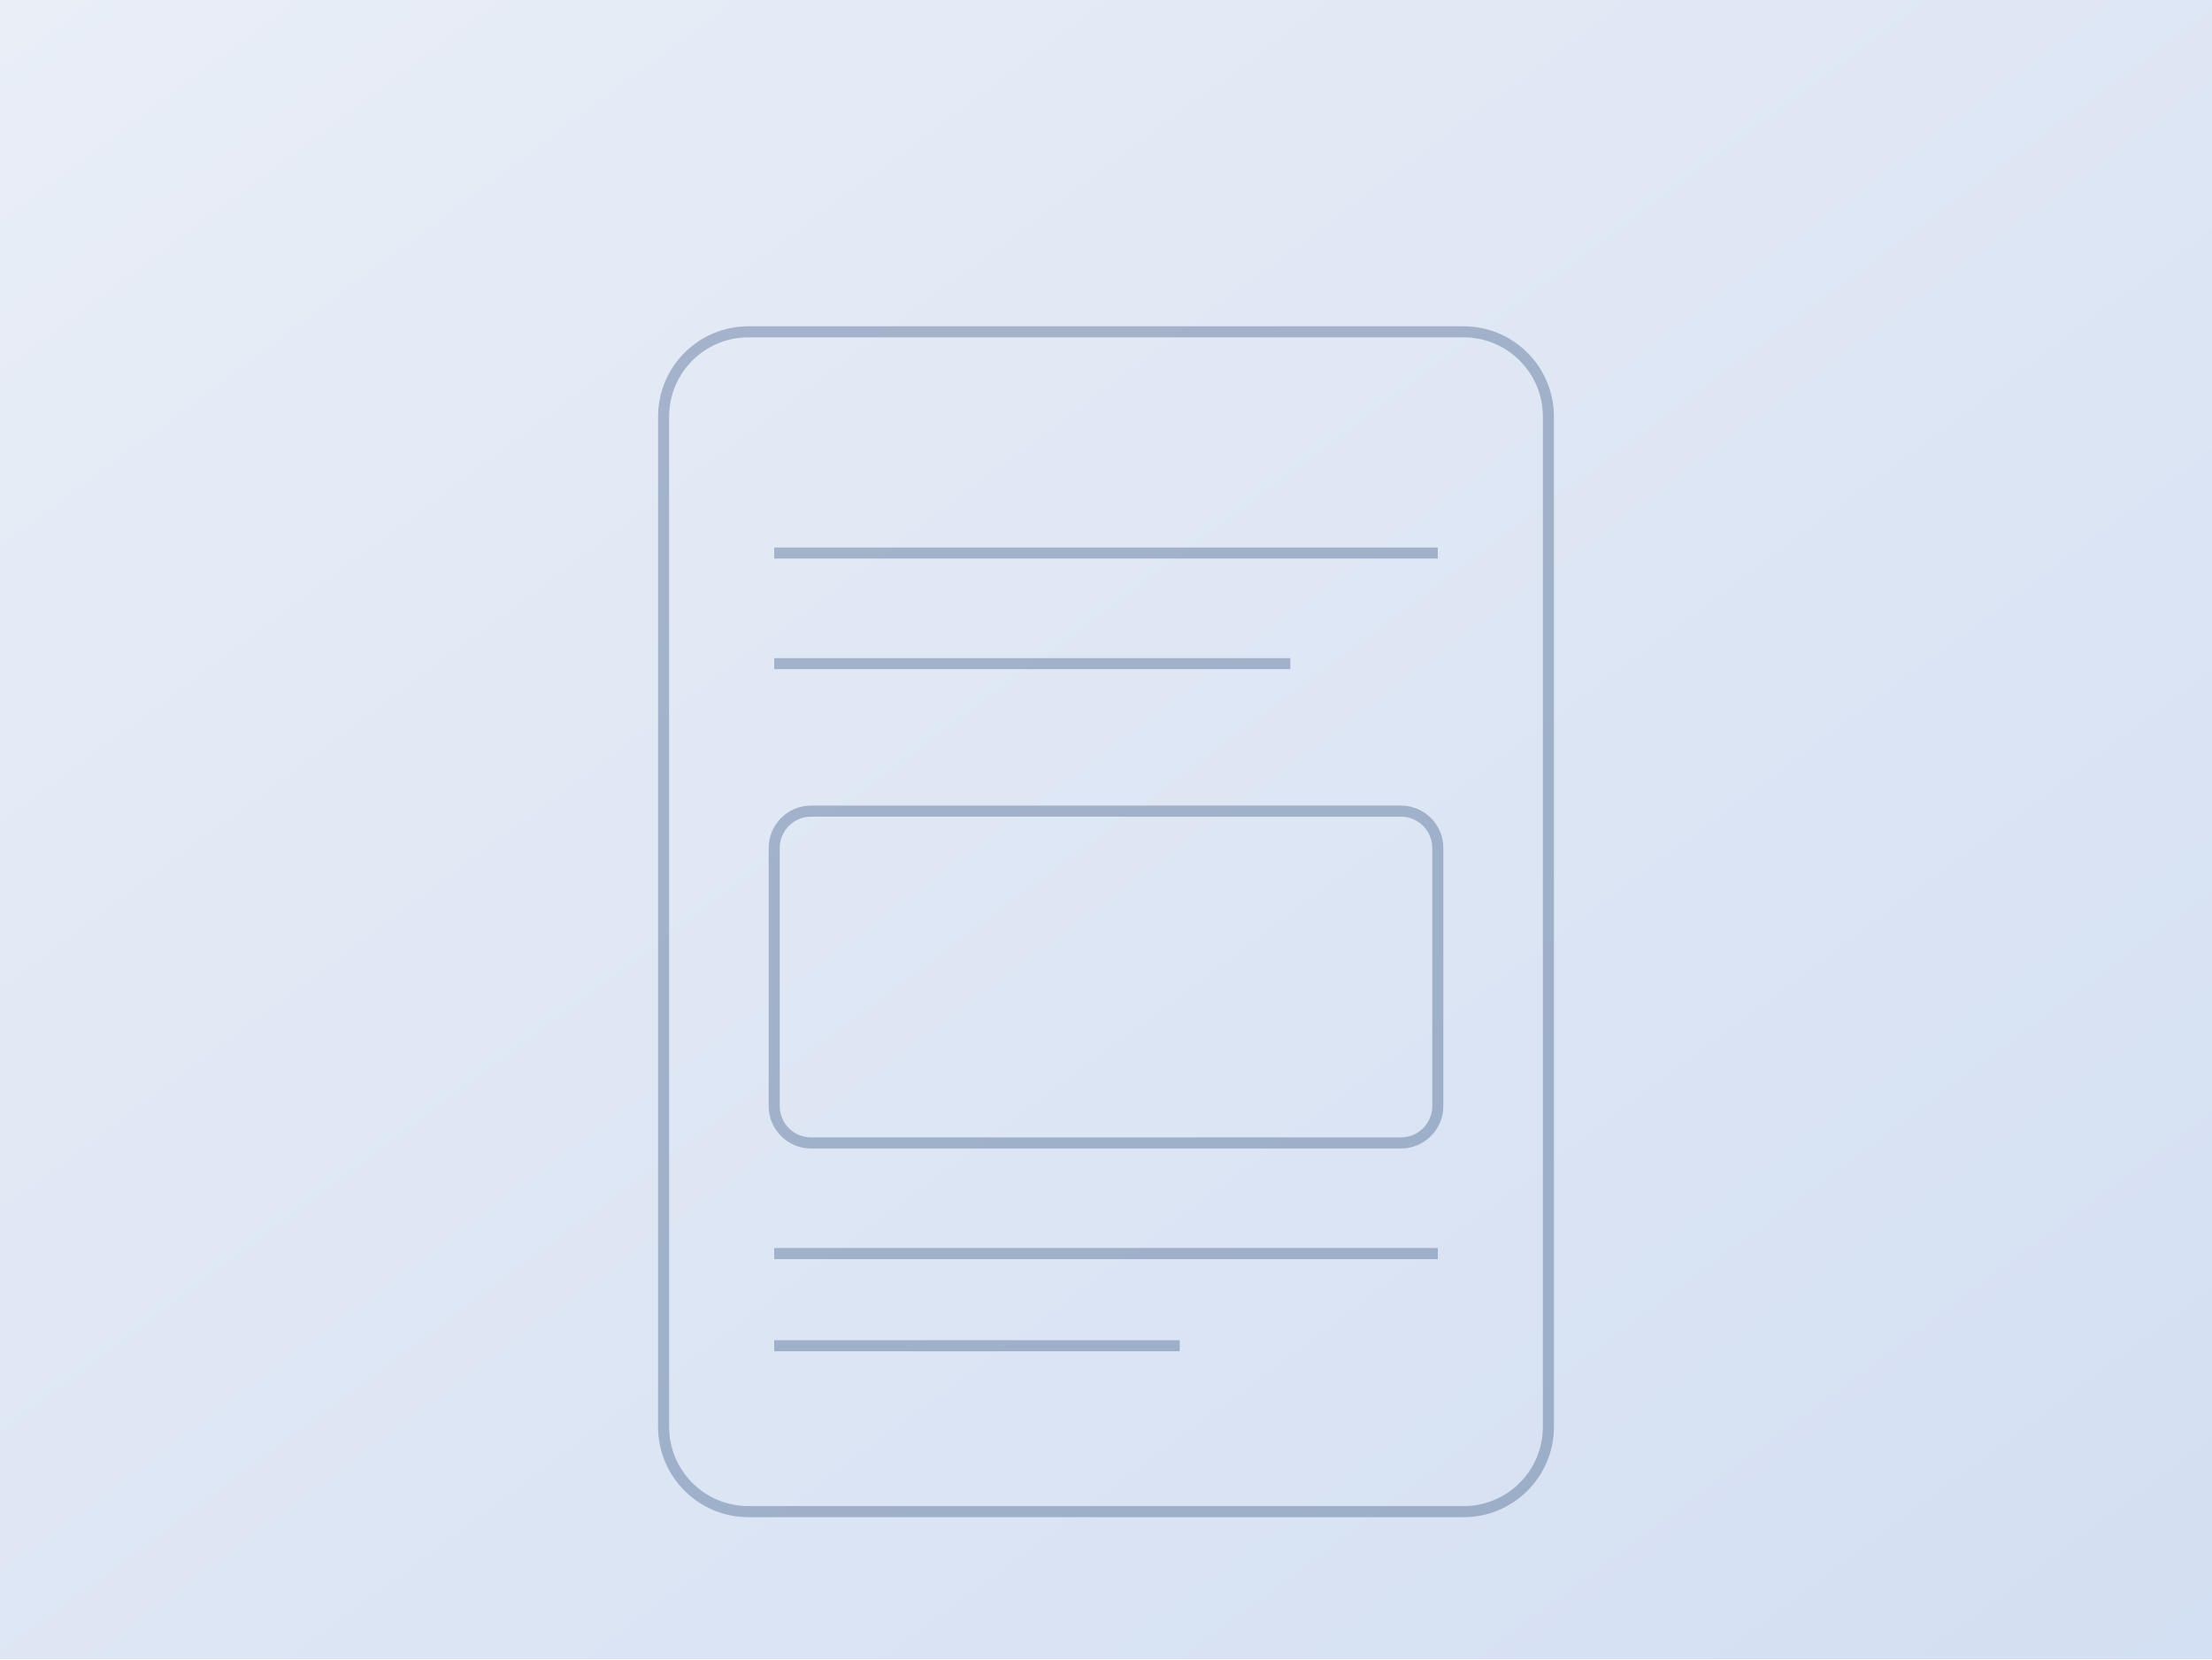
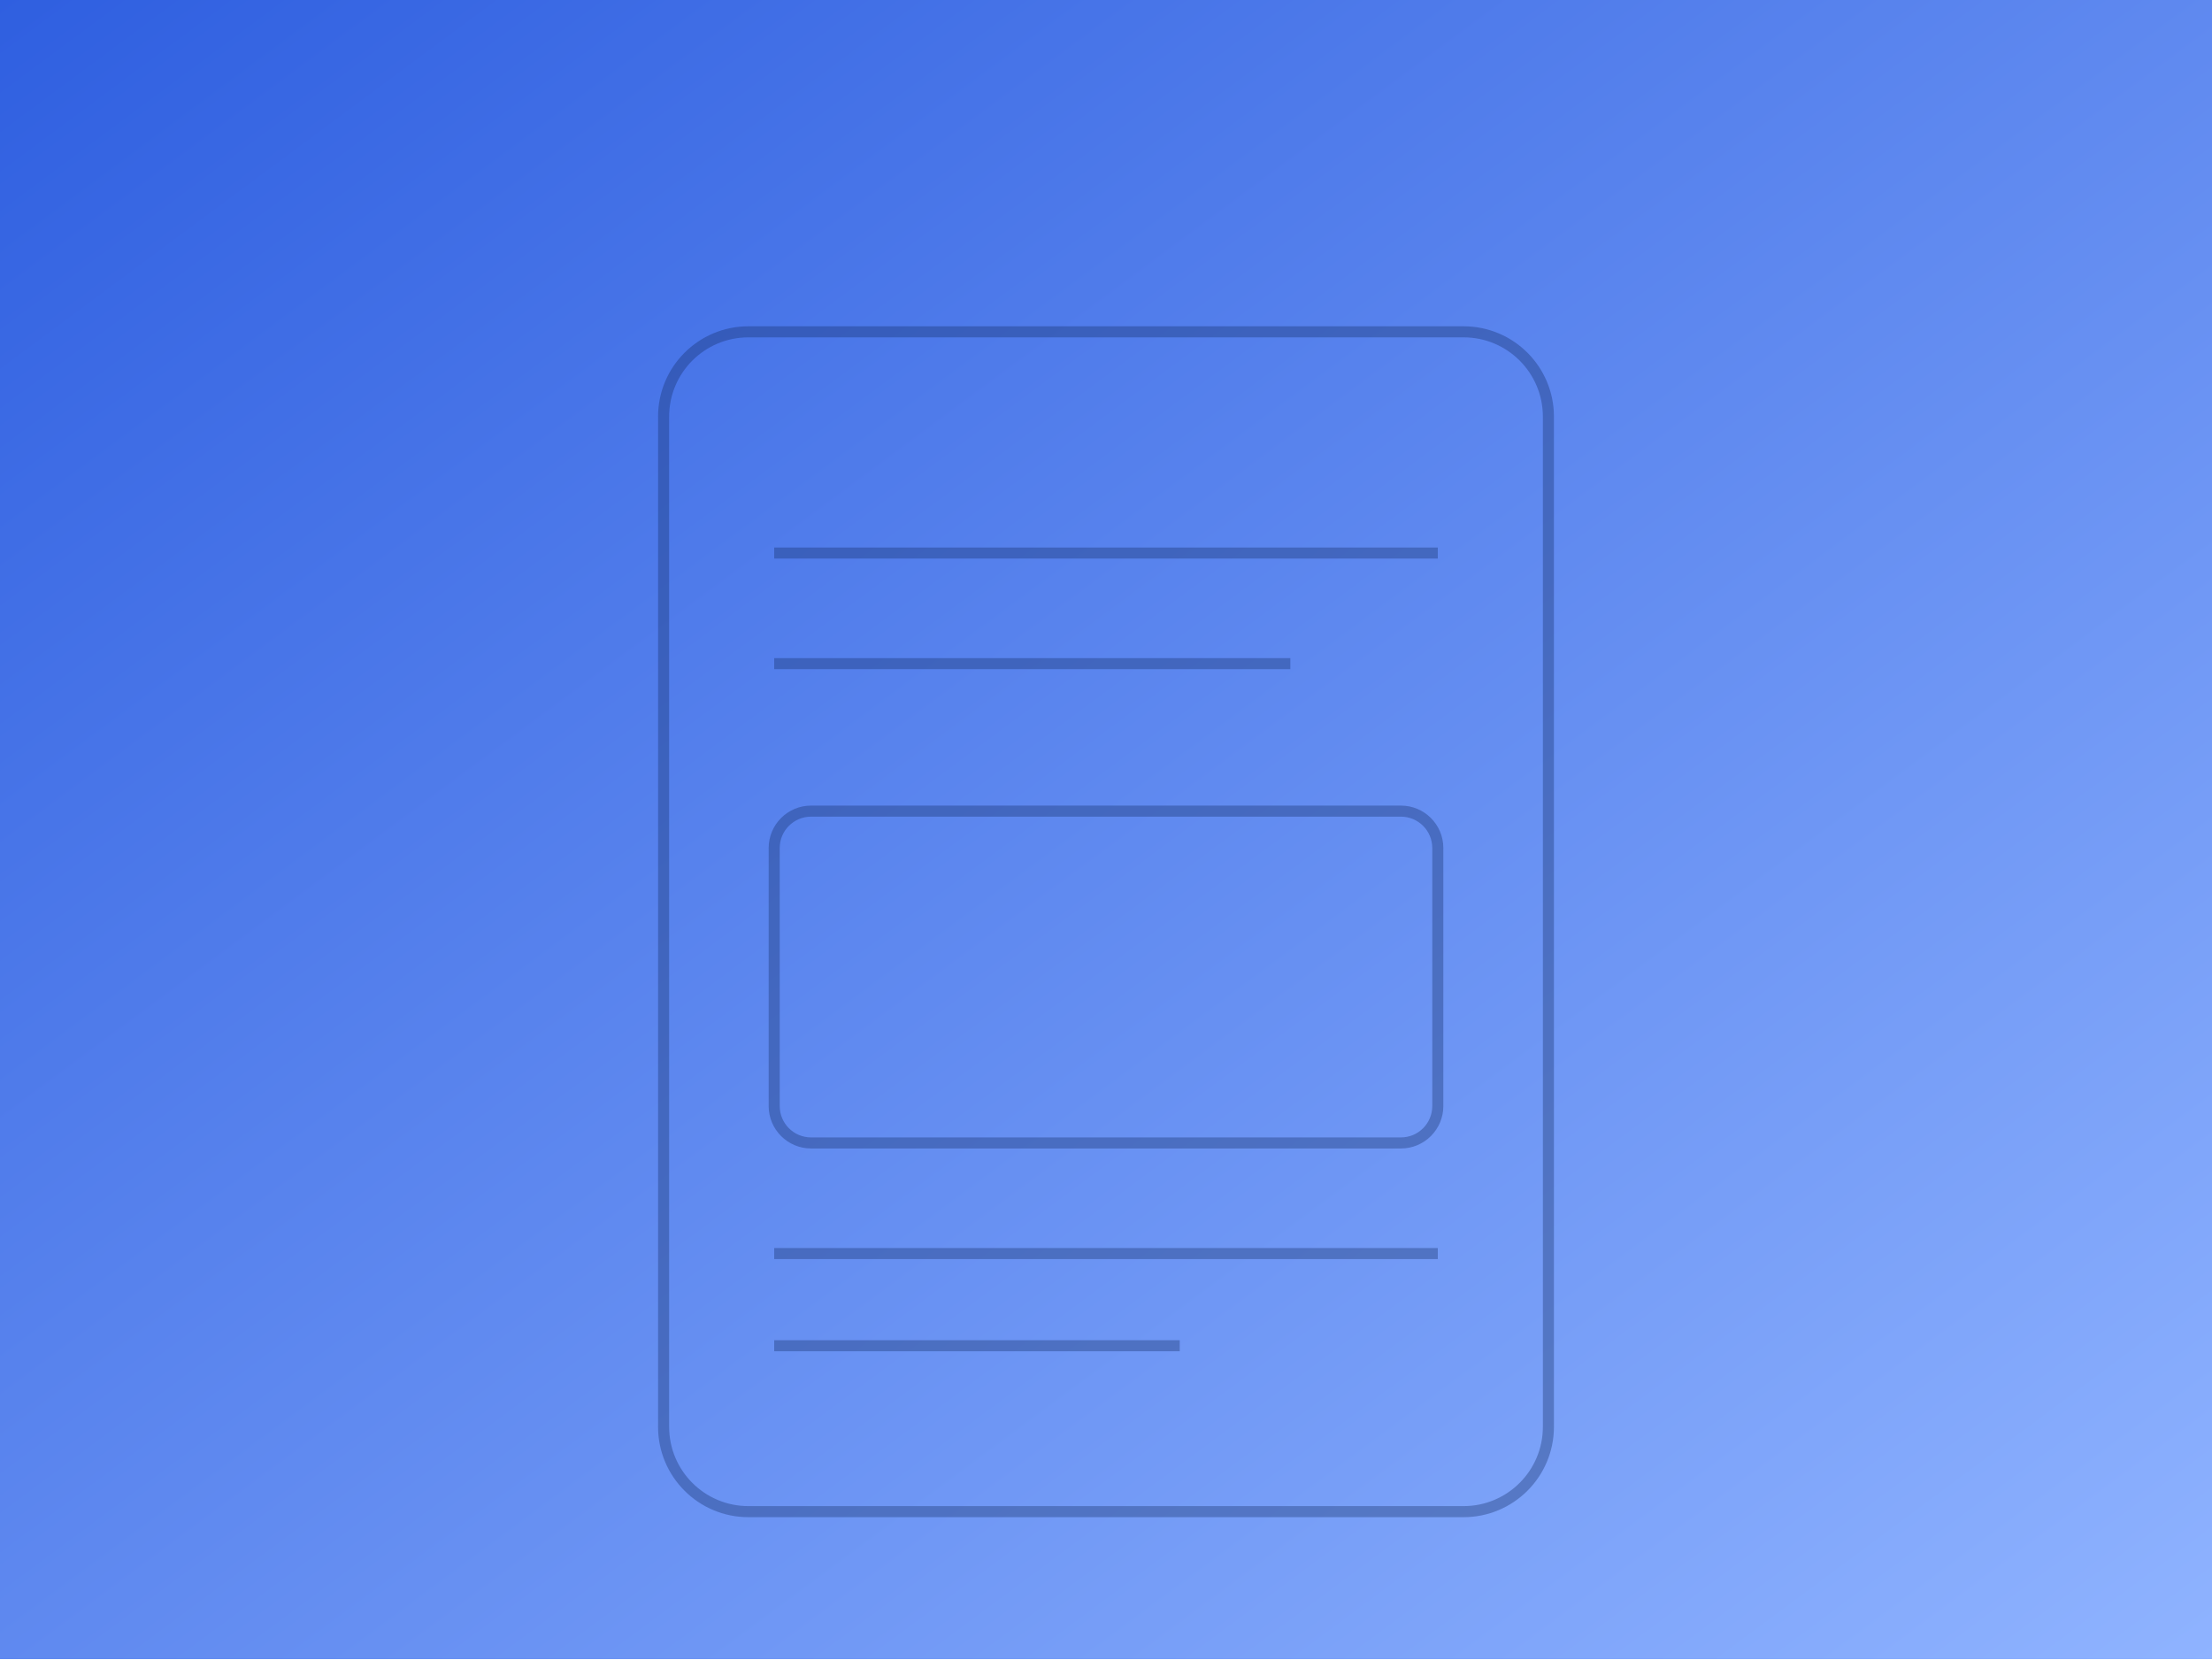
<svg xmlns="http://www.w3.org/2000/svg" width="1200" height="900" viewBox="0 0 1200 900" fill="none">
  <defs>
    <linearGradient id="g" x1="0" y1="0" x2="1" y2="1">
-       <stop offset="0" stop-color="#e9eef7" />
-       <stop offset="1" stop-color="#d3dff2" />
+       <stop offset="0" stop-color="#2f5fe0" />
+       <stop offset="1" stop-color="#8fb3ff" />
    </linearGradient>
  </defs>
  <rect width="1200" height="900" fill="url(#g)" />
-   <g opacity="0.35" stroke="#2f4c7a" stroke-width="6" fill="none">
+   <g opacity="0.35" stroke="#122a63" stroke-width="6" fill="none">
    <rect x="360" y="180" width="480" height="640" rx="46" />
    <line x1="420" y1="300" x2="780" y2="300" />
    <line x1="420" y1="360" x2="700" y2="360" />
    <rect x="420" y="440" width="360" height="180" rx="20" />
    <line x1="420" y1="680" x2="780" y2="680" />
    <line x1="420" y1="730" x2="640" y2="730" />
  </g>
</svg>
